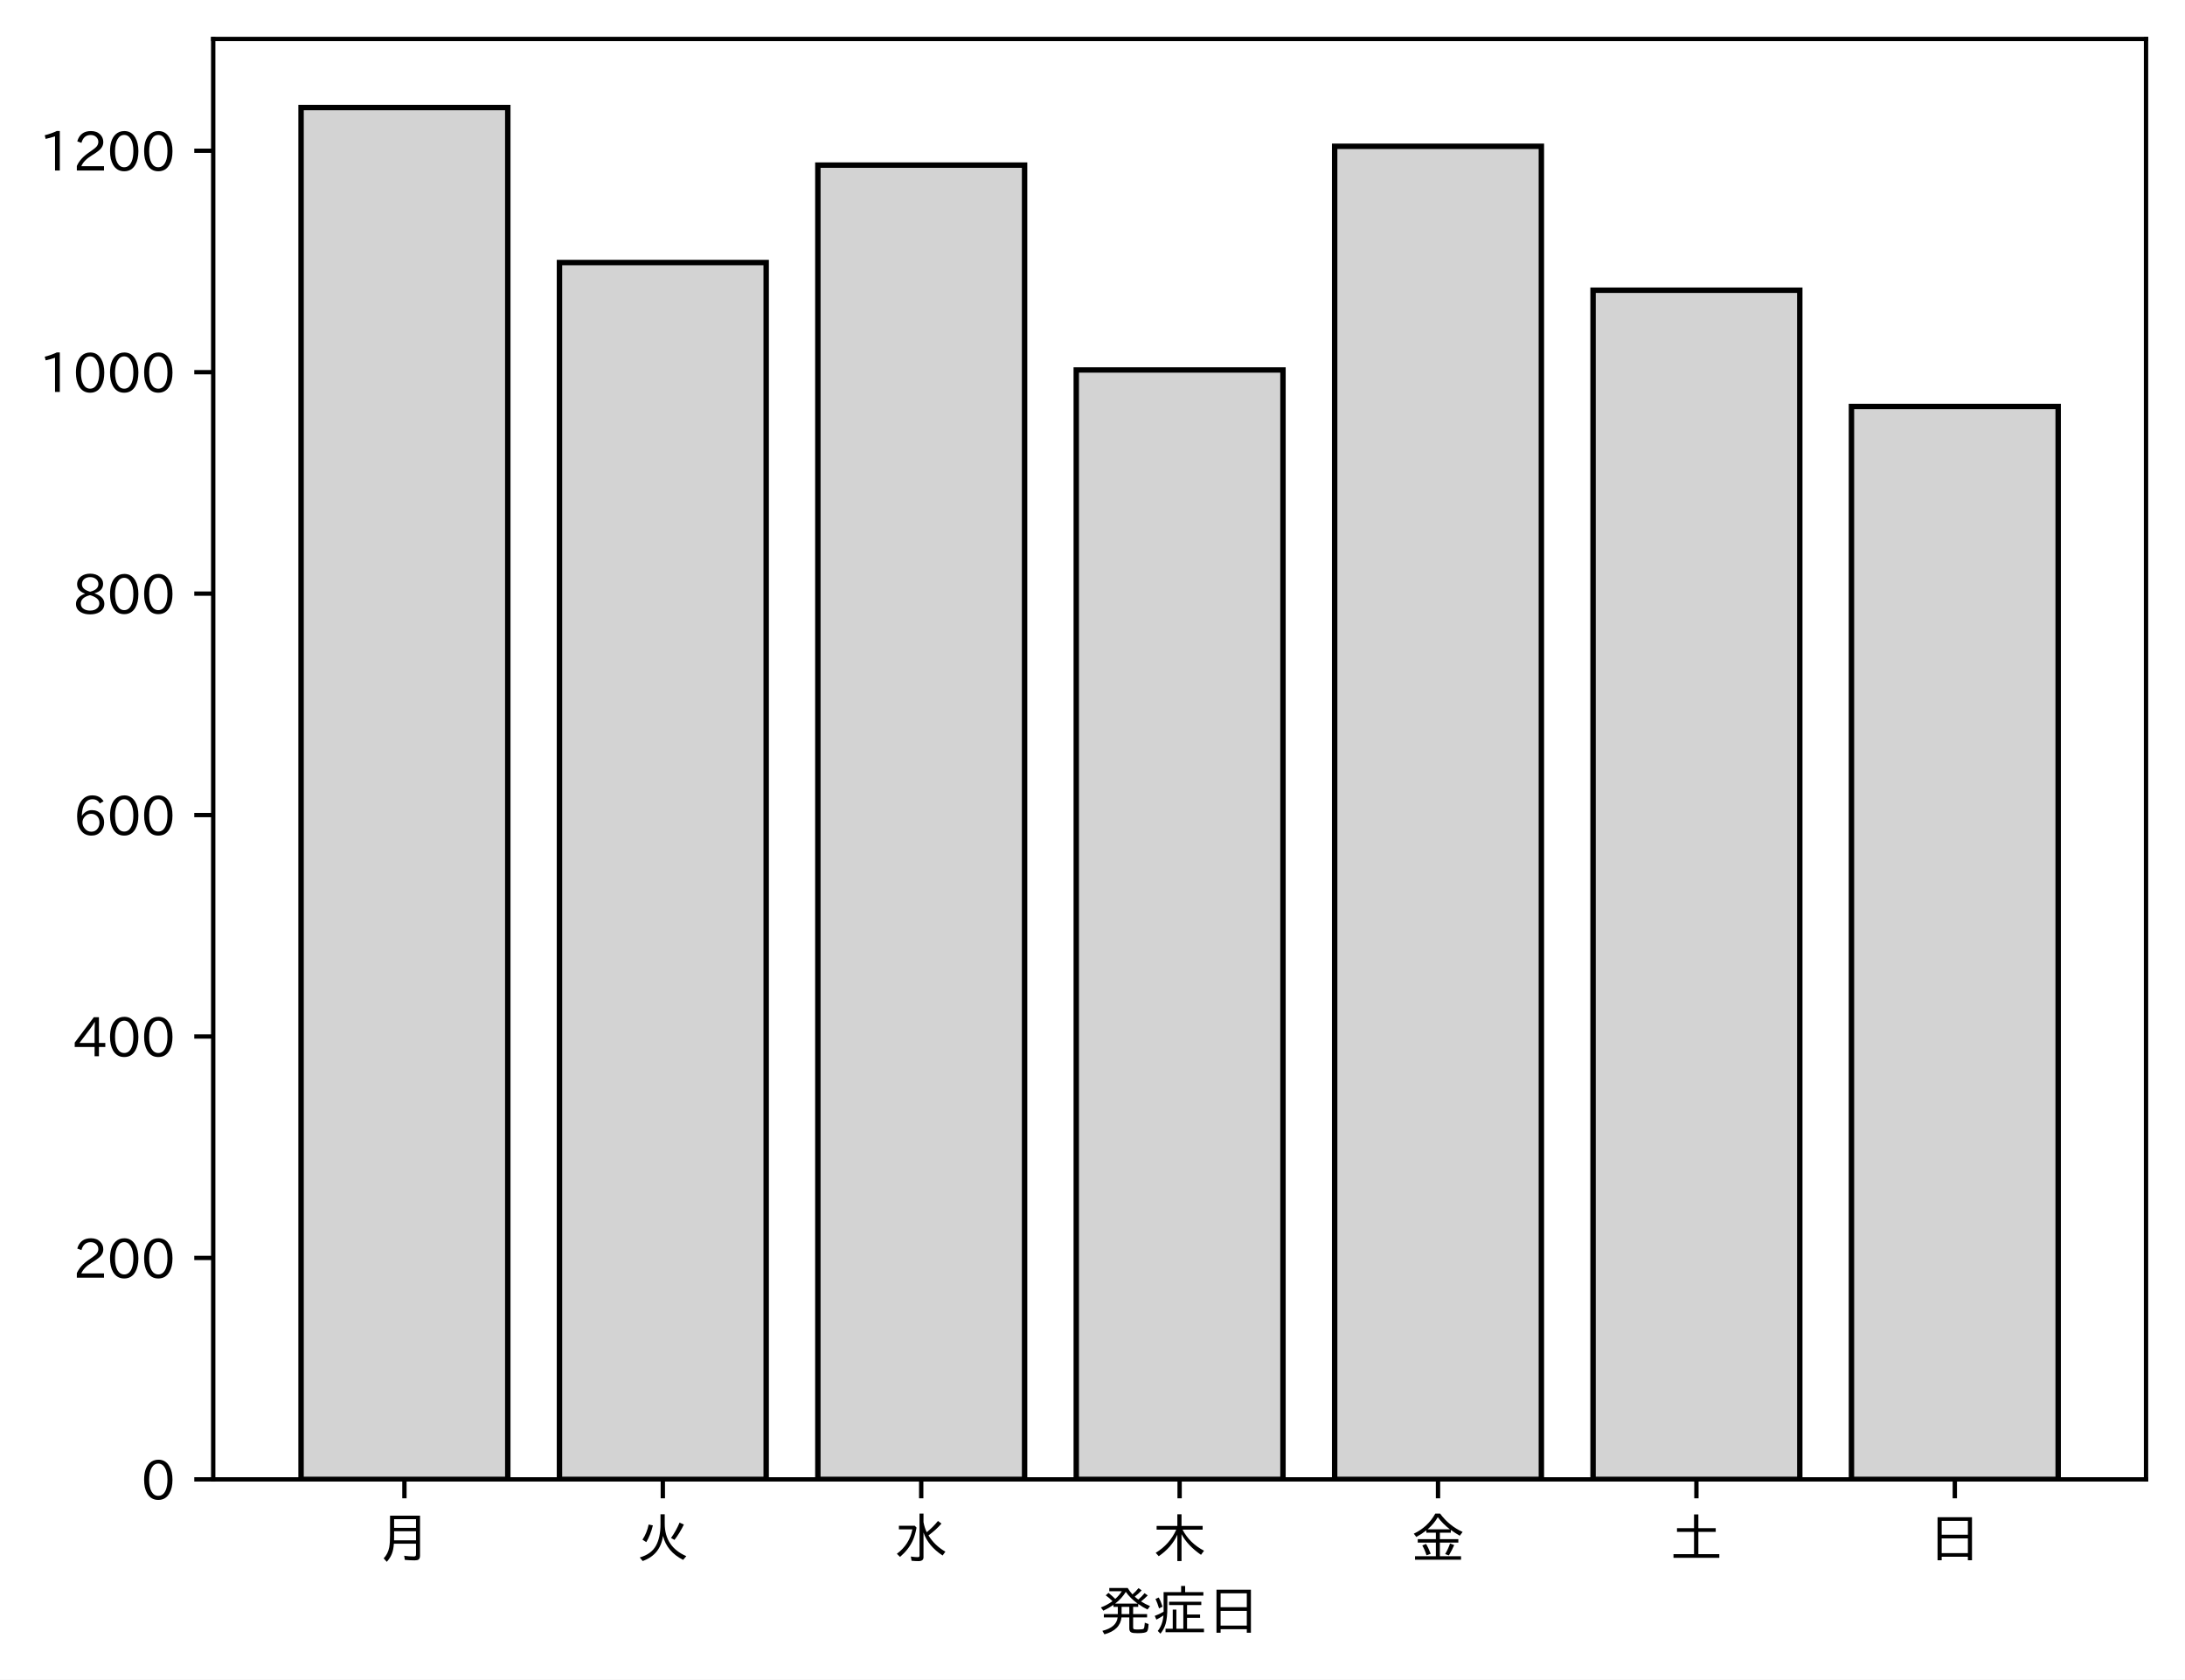
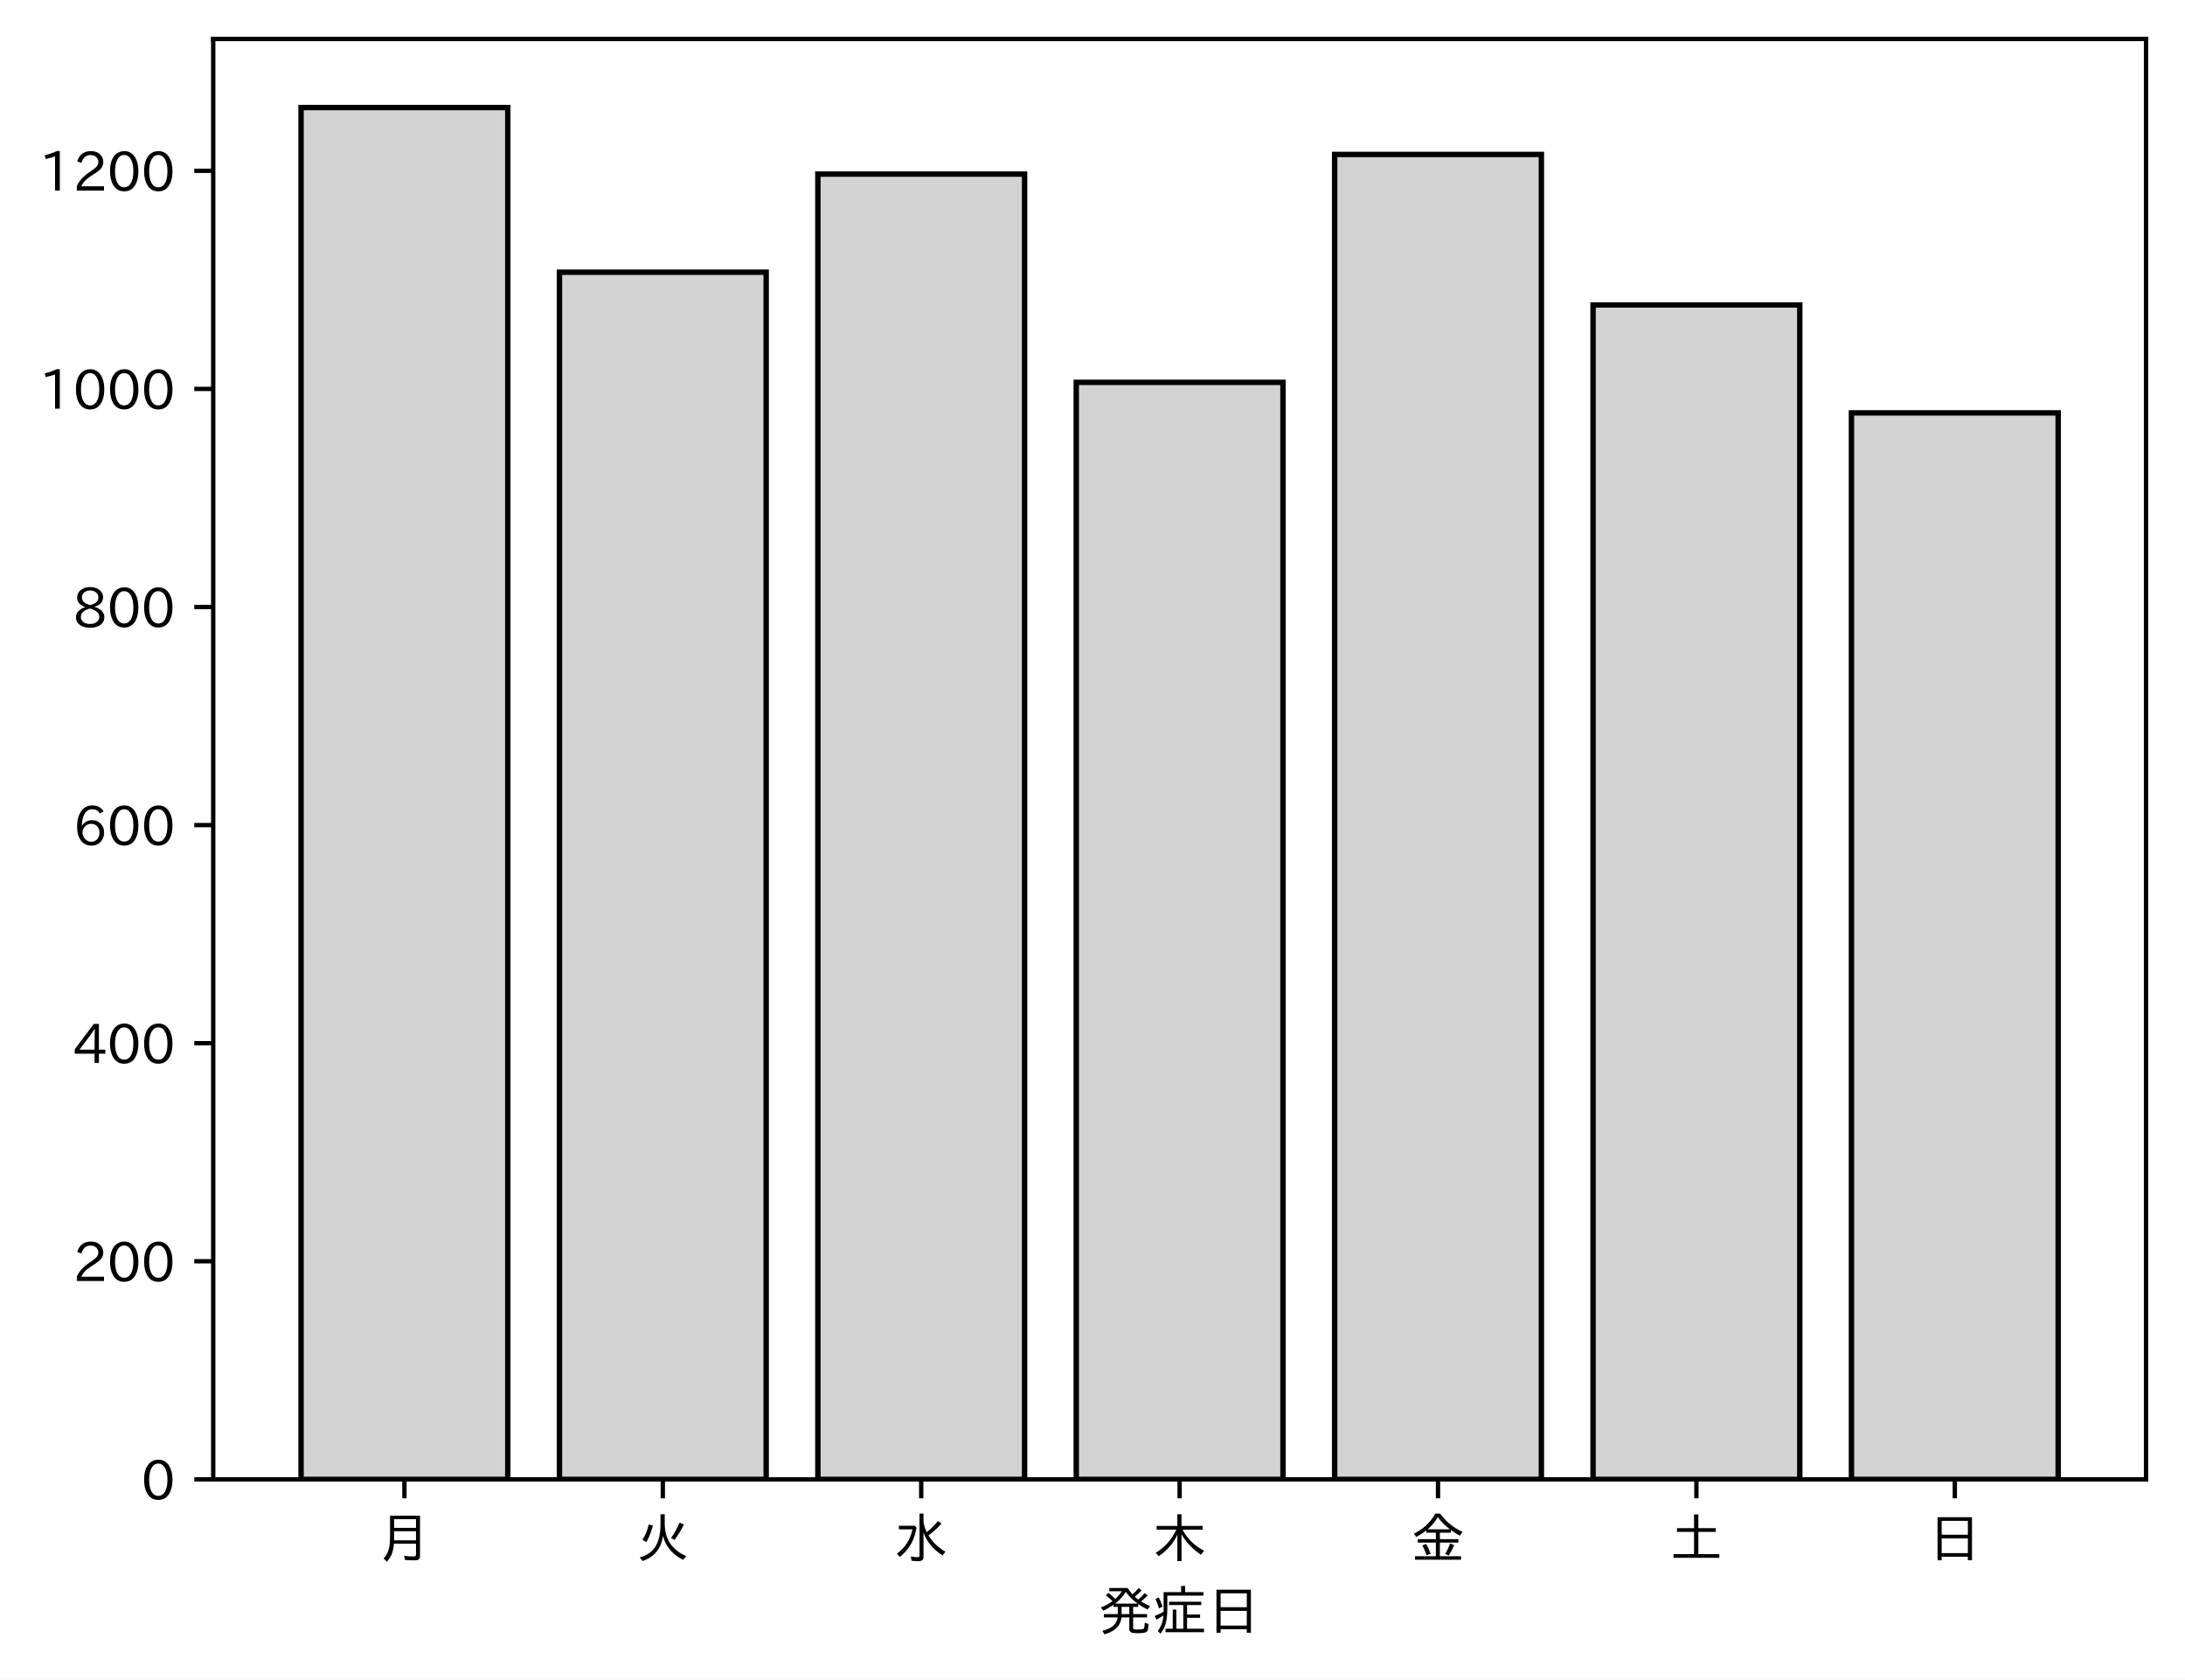
<svg xmlns="http://www.w3.org/2000/svg" xmlns:xlink="http://www.w3.org/1999/xlink" height="310.293pt" version="1.1" viewBox="0 0 403.714 310.293" width="403.714pt">
  <defs>
    <style type="text/css">
*{stroke-linecap:butt;stroke-linejoin:round;}
  </style>
  </defs>
  <g id="figure_1">
    <g id="patch_1">
      <path d="M 0 310.293  L 403.714 310.293  L 403.714 0  L 0 0  z " style="fill:#ffffff;" />
    </g>
    <g id="axes_1">
      <g id="patch_2">
        <path d="M 39.394 273.312  L 396.514 273.312  L 396.514 7.2  L 39.394 7.2  z " style="fill:#ffffff;" />
      </g>
      <g id="patch_3">
-         <path clip-path="url(#pa4744c15cb)" d="M 55.626 273.312  L 93.821 273.312  L 93.821 19.872  L 55.626 19.872  z " style="fill:#d3d3d3;stroke:#000000;stroke-linejoin:miter;" />
+         <path clip-path="url(#p799b5c32b1)" d="M 55.626 273.312  L 93.821 273.312  L 93.821 19.872  L 55.626 19.872  z " style="fill:#d3d3d3;stroke:#000000;stroke-linejoin:miter;" />
      </g>
      <g id="patch_4">
-         <path clip-path="url(#pa4744c15cb)" d="M 103.37 273.312  L 141.564 273.312  L 141.564 48.509  L 103.37 48.509  z " style="fill:#d3d3d3;stroke:#000000;stroke-linejoin:miter;" />
+         <path clip-path="url(#p799b5c32b1)" d="M 103.37 273.312  L 141.564 273.312  L 141.564 50.293  L 103.37 50.293  z " style="fill:#d3d3d3;stroke:#000000;stroke-linejoin:miter;" />
      </g>
      <g id="patch_5">
-         <path clip-path="url(#pa4744c15cb)" d="M 151.113 273.312  L 189.308 273.312  L 189.308 30.509  L 151.113 30.509  z " style="fill:#d3d3d3;stroke:#000000;stroke-linejoin:miter;" />
+         <path clip-path="url(#p799b5c32b1)" d="M 151.113 273.312  L 189.308 273.312  L 189.308 32.161  L 151.113 32.161  z " style="fill:#d3d3d3;stroke:#000000;stroke-linejoin:miter;" />
      </g>
      <g id="patch_6">
-         <path clip-path="url(#pa4744c15cb)" d="M 198.856 273.312  L 237.051 273.312  L 237.051 68.351  L 198.856 68.351  z " style="fill:#d3d3d3;stroke:#000000;stroke-linejoin:miter;" />
+         <path clip-path="url(#p799b5c32b1)" d="M 198.856 273.312  L 237.051 273.312  L 237.051 70.641  L 198.856 70.641  z " style="fill:#d3d3d3;stroke:#000000;stroke-linejoin:miter;" />
      </g>
      <g id="patch_7">
-         <path clip-path="url(#pa4744c15cb)" d="M 246.6 273.312  L 284.794 273.312  L 284.794 27.031  L 246.6 27.031  z " style="fill:#d3d3d3;stroke:#000000;stroke-linejoin:miter;" />
+         <path clip-path="url(#p799b5c32b1)" d="M 246.6 273.312  L 284.794 273.312  L 284.794 28.535  L 246.6 28.535  z " style="fill:#d3d3d3;stroke:#000000;stroke-linejoin:miter;" />
      </g>
      <g id="patch_8">
-         <path clip-path="url(#pa4744c15cb)" d="M 294.343 273.312  L 332.538 273.312  L 332.538 53.623  L 294.343 53.623  z " style="fill:#d3d3d3;stroke:#000000;stroke-linejoin:miter;" />
+         <path clip-path="url(#p799b5c32b1)" d="M 294.343 273.312  L 332.538 273.312  L 332.538 56.337  L 294.343 56.337  z " style="fill:#d3d3d3;stroke:#000000;stroke-linejoin:miter;" />
      </g>
      <g id="patch_9">
-         <path clip-path="url(#pa4744c15cb)" d="M 342.086 273.312  L 380.281 273.312  L 380.281 75.101  L 342.086 75.101  z " style="fill:#d3d3d3;stroke:#000000;stroke-linejoin:miter;" />
+         <path clip-path="url(#p799b5c32b1)" d="M 342.086 273.312  L 380.281 273.312  L 380.281 76.282  L 342.086 76.282  z " style="fill:#d3d3d3;stroke:#000000;stroke-linejoin:miter;" />
      </g>
      <g id="matplotlib.axis_1">
        <g id="xtick_1">
          <g id="line2d_1">
            <defs>
-               <path d="M 0 0  L 0 3.5  " id="m711eab77dc" style="stroke:#000000;stroke-width:0.8;" />
-             </defs>
-             <g>
-               <use style="stroke:#000000;stroke-width:0.8;" x="74.724" xlink:href="#m711eab77dc" y="273.312" />
+               <path d="M 0 0  L 0 3.5  " id="m391bd97f43" style="stroke:#000000;stroke-width:0.8;" />
+             </defs>
+             <g>
+               <use style="stroke:#000000;stroke-width:0.8;" x="74.724" xlink:href="#m391bd97f43" y="273.312" />
            </g>
          </g>
          <g id="text_1">
            <defs>
              <path d="M 78.812 77.875  L 78.812 4  Q 78.812 -1.219 76.078 -3.172  Q 73.969 -4.688 68.797 -4.688  Q 60.844 -4.688 50.828 -3.859  L 49.516 3.812  Q 58.594 2.484 67.094 2.484  Q 70.359 2.484 71.047 4.109  Q 71.391 4.891 71.391 6.844  L 71.391 26.125  L 30.516 26.125  Q 29.781 14.938 26.812 7.422  Q 24.031 0.094 17.438 -7.375  L 11.625 -0.984  Q 19.672 7.422 21.922 19.438  Q 23.438 27.688 23.438 41.406  L 23.438 77.875  z M 30.953 71.391  L 30.953 55.328  L 71.391 55.328  L 71.391 71.391  z M 30.953 49.125  L 30.953 39.938  Q 30.953 35.75 30.859 33.547  L 30.859 32.328  L 71.391 32.328  L 71.391 49.125  z " id="IPAexGothic-26376" />
            </defs>
            <g transform="translate(69.7238 287.8026)scale(0.1 -0.1)">
              <use xlink:href="#IPAexGothic-26376" />
            </g>
          </g>
        </g>
        <g id="xtick_2">
          <g id="line2d_2">
            <g>
-               <use style="stroke:#000000;stroke-width:0.8;" x="122.467" xlink:href="#m711eab77dc" y="273.312" />
+               <use style="stroke:#000000;stroke-width:0.8;" x="122.467" xlink:href="#m391bd97f43" y="273.312" />
            </g>
          </g>
          <g id="text_2">
            <defs>
              <path d="M 53.516 80.422  L 53.516 63.188  Q 53.516 20.359 93.406 3.078  L 87.5 -3.812  Q 57.672 11.328 50.297 40.375  Q 45.359 5.672 12.797 -5.906  L 7.422 0.688  Q 28.859 6.844 37.406 22.609  Q 45.703 37.844 45.703 62.016  L 45.703 80.422  z M 12.406 33.5  Q 20.703 46.141 23.828 61.531  L 31.641 59.906  Q 27 41.312 19.438 29  z M 65.141 36.625  Q 74.656 50.047 80.906 64.984  L 88.922 61.531  Q 81.109 45.406 71.531 33.109  z " id="IPAexGothic-28779" />
            </defs>
            <g transform="translate(117.4671 287.8026)scale(0.1 -0.1)">
              <use xlink:href="#IPAexGothic-28779" />
            </g>
          </g>
        </g>
        <g id="xtick_3">
          <g id="line2d_3">
            <g>
-               <use style="stroke:#000000;stroke-width:0.8;" x="170.21" xlink:href="#m711eab77dc" y="273.312" />
+               <use style="stroke:#000000;stroke-width:0.8;" x="170.21" xlink:href="#m391bd97f43" y="273.312" />
            </g>
          </g>
          <g id="text_3">
            <defs>
              <path d="M 54.203 65.922  Q 56.156 55.562 60.203 47.312  Q 71.578 56.453 81 68.109  L 87.406 63.188  Q 77.25 51.516 63.375 41.406  Q 75 22.609 94.672 11.375  L 89.5 4.297  Q 62.75 21.781 54.203 46.781  L 54.203 0.984  Q 54.203 -6.109 44.875 -6.109  Q 38.812 -6.109 32.172 -5.422  L 30.766 2.391  Q 38.422 1.219 44 1.219  Q 46.875 1.219 46.875 4.109  L 46.875 81.688  L 54.203 81.688  z M 8.797 59.281  L 38.094 59.281  L 41.359 55.766  Q 38.672 41.219 34.078 31.297  Q 26.656 15.375 10.891 1.703  L 4.984 7.422  Q 28.266 24.656 33.688 52.594  L 8.797 52.594  z " id="IPAexGothic-27700" />
            </defs>
            <g transform="translate(165.2104 287.8026)scale(0.1 -0.1)">
              <use xlink:href="#IPAexGothic-27700" />
            </g>
          </g>
        </g>
        <g id="xtick_4">
          <g id="line2d_4">
            <g>
-               <use style="stroke:#000000;stroke-width:0.8;" x="217.954" xlink:href="#m711eab77dc" y="273.312" />
+               <use style="stroke:#000000;stroke-width:0.8;" x="217.954" xlink:href="#m391bd97f43" y="273.312" />
            </g>
          </g>
          <g id="text_4">
            <defs>
              <path d="M 55.422 52  Q 68.5 27 95.125 13.094  L 89.5 5.516  Q 64.594 22.797 53.516 43.703  L 53.516 -6  L 45.797 -6  L 45.797 42.672  Q 35.5 19.578 11.422 2.984  L 5.812 9.281  Q 31.453 24.75 43.797 52  L 7.516 52  L 7.516 58.891  L 45.797 58.891  L 45.797 80.469  L 53.516 80.469  L 53.516 58.891  L 92.531 58.891  L 92.531 52  z " id="IPAexGothic-26408" />
            </defs>
            <g transform="translate(212.9538 287.8026)scale(0.1 -0.1)">
              <use xlink:href="#IPAexGothic-26408" />
            </g>
          </g>
        </g>
        <g id="xtick_5">
          <g id="line2d_5">
            <g>
-               <use style="stroke:#000000;stroke-width:0.8;" x="265.697" xlink:href="#m711eab77dc" y="273.312" />
+               <use style="stroke:#000000;stroke-width:0.8;" x="265.697" xlink:href="#m391bd97f43" y="273.312" />
            </g>
          </g>
          <g id="text_5">
            <defs>
              <path d="M 53.469 46.391  L 53.469 34.516  L 87.547 34.516  L 87.547 28.125  L 53.469 28.125  L 53.469 2.984  L 92.531 2.984  L 92.531 -3.516  L 7.516 -3.516  L 7.516 2.984  L 46.047 2.984  L 46.047 28.125  L 12.547 28.125  L 12.547 34.516  L 46.047 34.516  L 46.047 46.391  L 28.422 46.391  L 28.422 50.688  Q 19.734 43.891 9.906 38.531  L 5.219 44.578  Q 31.344 56.984 45.016 81.781  L 53.766 81.781  Q 70.359 59.234 95.453 47.797  L 90.234 40.828  Q 81.547 45.844 73.641 51.469  L 73.641 46.391  z M 72.016 52.688  Q 59.078 62.406 49.562 75.094  Q 42.828 63.141 30.812 52.688  z M 28.719 4.688  Q 26.078 13.719 21 22.797  L 27.875 25.688  Q 31.938 19.188 36.531 7.516  z M 63.188 6.891  Q 68.797 16.406 72.219 26.516  L 79.891 23.578  Q 75.922 14.156 70.125 4.5  z " id="IPAexGothic-37329" />
            </defs>
            <g transform="translate(260.6971 287.8026)scale(0.1 -0.1)">
              <use xlink:href="#IPAexGothic-37329" />
            </g>
          </g>
        </g>
        <g id="xtick_6">
          <g id="line2d_6">
            <g>
-               <use style="stroke:#000000;stroke-width:0.8;" x="313.44" xlink:href="#m711eab77dc" y="273.312" />
+               <use style="stroke:#000000;stroke-width:0.8;" x="313.44" xlink:href="#m391bd97f43" y="273.312" />
            </g>
          </g>
          <g id="text_6">
            <defs>
              <path d="M 45.609 54.781  L 45.609 80.172  L 53.609 80.172  L 53.609 54.781  L 85.688 54.781  L 85.688 47.906  L 53.609 47.906  L 53.609 6.781  L 92.328 6.781  L 92.328 0  L 7.625 0  L 7.625 6.781  L 45.609 6.781  L 45.609 47.906  L 14.109 47.906  L 14.109 54.781  z " id="IPAexGothic-22303" />
            </defs>
            <g transform="translate(308.4404 287.8026)scale(0.1 -0.1)">
              <use xlink:href="#IPAexGothic-22303" />
            </g>
          </g>
        </g>
        <g id="xtick_7">
          <g id="line2d_7">
            <g>
-               <use style="stroke:#000000;stroke-width:0.8;" x="361.184" xlink:href="#m711eab77dc" y="273.312" />
+               <use style="stroke:#000000;stroke-width:0.8;" x="361.184" xlink:href="#m391bd97f43" y="273.312" />
            </g>
          </g>
          <g id="text_7">
            <defs>
              <path d="M 81.734 75  L 81.734 -4.5  L 74.125 -4.5  L 74.125 2  L 25.734 2  L 25.734 -4.5  L 18.109 -4.5  L 18.109 75  z M 25.734 68.312  L 25.734 42.672  L 74.125 42.672  L 74.125 68.312  z M 25.734 35.891  L 25.734 8.688  L 74.125 8.688  L 74.125 35.891  z " id="IPAexGothic-26085" />
            </defs>
            <g transform="translate(356.1837 287.8026)scale(0.1 -0.1)">
              <use xlink:href="#IPAexGothic-26085" />
            </g>
          </g>
        </g>
        <g id="text_8">
          <defs>
            <path d="M 73.734 56.844  Q 80.609 62.75 85.203 68.609  L 91.109 64.406  Q 84.469 57.812 78.719 53.328  Q 85.938 48.688 95.406 44.625  L 90.625 38.375  Q 81.734 42.781 73.531 48.641  L 73.531 43.312  L 64.109 43.312  L 64.109 29.984  L 89.891 29.984  L 89.891 23.781  L 64.109 23.781  L 64.109 5.609  Q 64.109 2.484 65.719 2.047  Q 67.391 1.469 73.094 1.469  Q 82.125 1.469 83.594 2.984  Q 85.062 4.438 85.5 11.969  Q 85.5 13.484 85.594 14.062  L 92.625 11.578  Q 92.188 0.391 89.703 -2.203  Q 87.062 -5.328 72.609 -5.328  Q 63.812 -5.328 60.938 -4  Q 57.031 -2.344 57.031 3.328  L 57.031 23.781  L 42.578 23.781  Q 40.188 0.531 11.078 -7.422  L 7.281 -0.984  Q 33.25 5.422 35.5 23.781  L 10.016 23.781  L 10.016 29.984  L 35.797 29.984  L 35.797 43.312  L 27.781 43.312  L 27.781 47.016  Q 19.734 41.359 9.078 36.188  L 4.5 42.188  Q 16.312 46.734 25.984 53.812  Q 19.828 60.156 13.484 64.594  L 18.609 69.141  Q 26.516 62.594 31.109 58.016  Q 38.031 64.062 43.172 72.125  L 20.062 72.125  L 20.062 78.219  L 54 78.219  Q 58.203 71.344 62.891 66.312  Q 69.094 71.625 74.031 77.938  L 79.828 73.734  Q 74.172 67.625 67.094 62.203  Q 70.406 59.078 73.734 56.844  z M 57.031 43.312  L 42.781 43.312  L 42.781 29.984  L 57.031 29.984  z M 30.906 49.312  L 72.516 49.312  Q 58.688 59.281 50.594 71  Q 43.219 58.891 30.906 49.312  z " id="IPAexGothic-30330" />
            <path d="M 63.719 2.875  L 95.016 2.875  L 95.016 -3.516  L 23.969 -3.516  L 23.969 2.875  L 37.312 2.875  L 37.312 38.281  L 44 38.281  L 44 2.875  L 56.844 2.875  L 56.844 46.578  L 30.516 46.578  L 30.516 52.781  L 90.047 52.781  L 90.047 46.578  L 63.719 46.578  L 63.719 29.203  L 87.797 29.203  L 87.797 23.094  L 63.719 23.094  z M 60.203 70.516  L 93.891 70.516  L 93.891 64.109  L 27.297 64.109  L 27.297 41.406  Q 27.297 23.141 24.219 12.203  Q 21.391 2.25 14.594 -6.203  L 9.625 -1.172  Q 18.75 10.359 20.125 27.484  Q 15.438 24.125 7.078 19.734  L 4 26.609  Q 12.312 29.594 20.406 34.328  L 20.406 37.891  L 20.406 70.516  L 52.781 70.516  L 52.781 81.984  L 60.203 81.984  z M 12.016 40.375  Q 8.891 50.781 5.422 57.906  L 11.375 60.594  Q 15.234 53.859 18.406 43.703  z " id="IPAexGothic-30151" />
          </defs>
          <g transform="translate(202.9538 301.1932)scale(0.1 -0.1)">
            <use xlink:href="#IPAexGothic-30330" />
            <use x="100" xlink:href="#IPAexGothic-30151" />
            <use x="200" xlink:href="#IPAexGothic-26085" />
          </g>
        </g>
      </g>
      <g id="matplotlib.axis_2">
        <g id="ytick_1">
          <g id="line2d_8">
            <defs>
-               <path d="M 0 0  L -3.5 0  " id="m61c0ed29fb" style="stroke:#000000;stroke-width:0.8;" />
-             </defs>
-             <g>
-               <use style="stroke:#000000;stroke-width:0.8;" x="39.394" xlink:href="#m61c0ed29fb" y="273.312" />
+               <path d="M 0 0  L -3.5 0  " id="m2d733e33e6" style="stroke:#000000;stroke-width:0.8;" />
+             </defs>
+             <g>
+               <use style="stroke:#000000;stroke-width:0.8;" x="39.394" xlink:href="#m2d733e33e6" y="273.312" />
            </g>
          </g>
          <g id="text_9">
            <defs>
              <path d="M 31.844 73.828  Q 45.016 73.828 52.094 61.625  Q 57.719 51.953 57.719 36.625  Q 57.719 21.438 52.094 11.578  Q 45.125 -0.484 31.5 -0.484  Q 17.922 -0.484 10.938 11.578  Q 5.328 21.438 5.328 36.719  Q 5.328 58.016 15.625 67.719  Q 22.172 73.828 31.844 73.828  z M 31.5 66.656  Q 23.688 66.656 19.188 58.734  Q 14.594 50.734 14.594 36.625  Q 14.594 22.75 19.094 14.797  Q 23.641 6.984 31.5 6.984  Q 40.922 6.984 45.453 18.016  Q 48.438 25.344 48.438 37.109  Q 48.438 50.875 43.844 58.734  Q 39.203 66.656 31.5 66.656  z " id="IPAexGothic-48" />
            </defs>
            <g transform="translate(26.09531 277.0573)scale(0.1 -0.1)">
              <use xlink:href="#IPAexGothic-48" />
            </g>
          </g>
        </g>
        <g id="ytick_2">
          <g id="line2d_9">
            <g>
-               <use style="stroke:#000000;stroke-width:0.8;" x="39.394" xlink:href="#m61c0ed29fb" y="232.402" />
+               <use style="stroke:#000000;stroke-width:0.8;" x="39.394" xlink:href="#m2d733e33e6" y="233.019" />
            </g>
          </g>
          <g id="text_10">
            <defs>
              <path d="M 57.172 0.984  L 6.984 0.984  L 6.984 9.281  Q 12.891 23.047 29.594 34.422  L 32.375 36.281  Q 40.922 42.141 43.609 45.406  Q 46.688 49.266 46.688 53.812  Q 46.688 58.938 43.062 62.547  Q 39.062 66.547 32.562 66.547  Q 19.531 66.547 15.484 52  L 7.766 54.781  Q 13.328 73.828 33.062 73.828  Q 43.844 73.828 50.25 67.438  Q 55.859 61.672 55.859 53.516  Q 55.859 47.469 52.25 42.531  Q 48.922 37.75 36.969 30.281  L 34.859 29  Q 19.625 19.578 15.281 8.891  L 57.172 8.891  z " id="IPAexGothic-50" />
            </defs>
-             <g transform="translate(13.49844 236.1469)scale(0.1 -0.1)">
+             <g transform="translate(13.49844 236.7648)scale(0.1 -0.1)">
              <use xlink:href="#IPAexGothic-50" />
              <use x="62.988" xlink:href="#IPAexGothic-48" />
              <use x="125.977" xlink:href="#IPAexGothic-48" />
            </g>
          </g>
        </g>
        <g id="ytick_3">
          <g id="line2d_10">
            <g>
-               <use style="stroke:#000000;stroke-width:0.8;" x="39.394" xlink:href="#m61c0ed29fb" y="191.491" />
+               <use style="stroke:#000000;stroke-width:0.8;" x="39.394" xlink:href="#m2d733e33e6" y="192.727" />
            </g>
          </g>
          <g id="text_11">
            <defs>
              <path d="M 59.578 18.109  L 47.797 18.109  L 47.797 0.984  L 39.797 0.984  L 39.797 18.109  L 3.078 18.109  L 3.078 26.125  L 38.375 73.094  L 47.797 73.094  L 47.797 25.531  L 59.578 25.531  z M 40.281 64.203  L 39.984 64.203  Q 35.594 57.125 31.297 51.312  L 11.859 25.531  L 39.797 25.531  L 39.797 49.125  Q 39.797 54.391 40.281 64.203  z " id="IPAexGothic-52" />
            </defs>
-             <g transform="translate(13.49844 195.2365)scale(0.1 -0.1)">
+             <g transform="translate(13.49844 196.4723)scale(0.1 -0.1)">
              <use xlink:href="#IPAexGothic-52" />
              <use x="62.988" xlink:href="#IPAexGothic-48" />
              <use x="125.977" xlink:href="#IPAexGothic-48" />
            </g>
          </g>
        </g>
        <g id="ytick_4">
          <g id="line2d_11">
            <g>
-               <use style="stroke:#000000;stroke-width:0.8;" x="39.394" xlink:href="#m61c0ed29fb" y="150.581" />
+               <use style="stroke:#000000;stroke-width:0.8;" x="39.394" xlink:href="#m2d733e33e6" y="152.434" />
            </g>
          </g>
          <g id="text_12">
            <defs>
              <path d="M 16.5 36.375  Q 23.578 46.578 34.906 46.578  Q 45.406 46.578 51.812 39.266  Q 57.422 32.906 57.422 23.781  Q 57.422 13.812 51.125 6.781  Q 44.578 -0.484 34.031 -0.484  Q 21.484 -0.484 14.406 9.078  Q 7.516 18.406 7.516 34.812  Q 7.516 53.516 15.828 64.203  Q 23.344 73.828 35.5 73.828  Q 49.859 73.828 56.391 62.891  L 49.219 58.984  Q 45.219 66.656 35.938 66.656  Q 17.484 66.656 16.109 36.375  z M 33.453 39.797  Q 26.312 39.797 21.625 34.469  Q 17.438 29.688 17.438 24.078  Q 17.438 18.062 21.141 13.188  Q 26.125 6.688 33.734 6.688  Q 41.703 6.688 45.953 13.188  Q 48.828 17.625 48.828 23.484  Q 48.828 30.375 45.016 34.812  Q 40.625 39.797 33.453 39.797  z " id="IPAexGothic-54" />
            </defs>
-             <g transform="translate(13.49844 154.3261)scale(0.1 -0.1)">
+             <g transform="translate(13.49844 156.1797)scale(0.1 -0.1)">
              <use xlink:href="#IPAexGothic-54" />
              <use x="62.988" xlink:href="#IPAexGothic-48" />
              <use x="125.977" xlink:href="#IPAexGothic-48" />
            </g>
          </g>
        </g>
        <g id="ytick_5">
          <g id="line2d_12">
            <g>
-               <use style="stroke:#000000;stroke-width:0.8;" x="39.394" xlink:href="#m61c0ed29fb" y="109.67" />
+               <use style="stroke:#000000;stroke-width:0.8;" x="39.394" xlink:href="#m2d733e33e6" y="112.142" />
            </g>
          </g>
          <g id="text_13">
            <defs>
              <path d="M 39.703 37.891  Q 57.812 31.734 57.812 18.703  Q 57.812 8.453 48.438 3.078  Q 41.609 -0.875 31.5 -0.875  Q 21.344 -0.875 14.5 3.078  Q 5.422 8.297 5.422 18.406  Q 5.422 31.062 22.016 37.203  L 22.016 37.5  Q 7.516 42.719 7.516 54.828  Q 7.516 64.062 15.328 69.625  Q 21.969 74.312 31.547 74.312  Q 42.234 74.312 48.922 68.797  Q 55.516 63.578 55.516 55.719  Q 55.516 42.281 39.703 38.188  z M 31.594 41.016  Q 46.828 44.625 46.828 55.125  Q 46.828 61.188 41.797 64.844  Q 37.703 67.922 31.5 67.922  Q 25.094 67.922 20.797 64.5  Q 16.406 60.891 16.406 55.031  Q 16.406 49.219 21.094 45.703  Q 23.344 43.891 26.906 42.531  Q 31 40.875 31.594 41.016  z M 30.906 34.516  Q 14.406 30.172 14.406 19  Q 14.406 12.109 20.516 8.688  Q 25.094 6.109 31.391 6.109  Q 40.234 6.109 45.016 10.891  Q 48.531 14.406 48.531 19.531  Q 48.531 24.906 43.656 28.906  Q 40.766 31.156 36.719 32.812  Q 31.984 34.719 30.906 34.516  z " id="IPAexGothic-56" />
            </defs>
-             <g transform="translate(13.49844 113.4157)scale(0.1 -0.1)">
+             <g transform="translate(13.49844 115.8872)scale(0.1 -0.1)">
              <use xlink:href="#IPAexGothic-56" />
              <use x="62.988" xlink:href="#IPAexGothic-48" />
              <use x="125.977" xlink:href="#IPAexGothic-48" />
            </g>
          </g>
        </g>
        <g id="ytick_6">
          <g id="line2d_13">
            <g>
-               <use style="stroke:#000000;stroke-width:0.8;" x="39.394" xlink:href="#m61c0ed29fb" y="68.76" />
+               <use style="stroke:#000000;stroke-width:0.8;" x="39.394" xlink:href="#m2d733e33e6" y="71.849" />
            </g>
          </g>
          <g id="text_14">
            <defs>
              <path d="M 38.484 0.984  L 29.688 0.984  L 29.688 64.109  Q 21.438 61.281 12.312 59.328  L 10.688 66.109  Q 23.734 69.391 32.906 73.922  L 38.484 73.922  z " id="IPAexGothic-49" />
            </defs>
-             <g transform="translate(7.2 72.50525)scale(0.1 -0.1)">
+             <g transform="translate(7.2 75.59467)scale(0.1 -0.1)">
              <use xlink:href="#IPAexGothic-49" />
              <use x="62.988" xlink:href="#IPAexGothic-48" />
              <use x="125.977" xlink:href="#IPAexGothic-48" />
              <use x="188.965" xlink:href="#IPAexGothic-48" />
            </g>
          </g>
        </g>
        <g id="ytick_7">
          <g id="line2d_14">
            <g>
-               <use style="stroke:#000000;stroke-width:0.8;" x="39.394" xlink:href="#m61c0ed29fb" y="27.85" />
+               <use style="stroke:#000000;stroke-width:0.8;" x="39.394" xlink:href="#m2d733e33e6" y="31.557" />
            </g>
          </g>
          <g id="text_15">
-             <g transform="translate(7.2 31.59484)scale(0.1 -0.1)">
+             <g transform="translate(7.2 35.30215)scale(0.1 -0.1)">
              <use xlink:href="#IPAexGothic-49" />
              <use x="62.988" xlink:href="#IPAexGothic-50" />
              <use x="125.977" xlink:href="#IPAexGothic-48" />
              <use x="188.965" xlink:href="#IPAexGothic-48" />
            </g>
          </g>
        </g>
      </g>
      <g id="patch_10">
        <path d="M 39.394 273.312  L 39.394 7.2  " style="fill:none;stroke:#000000;stroke-linecap:square;stroke-linejoin:miter;stroke-width:0.8;" />
      </g>
      <g id="patch_11">
        <path d="M 396.514 273.312  L 396.514 7.2  " style="fill:none;stroke:#000000;stroke-linecap:square;stroke-linejoin:miter;stroke-width:0.8;" />
      </g>
      <g id="patch_12">
        <path d="M 39.394 273.312  L 396.514 273.312  " style="fill:none;stroke:#000000;stroke-linecap:square;stroke-linejoin:miter;stroke-width:0.8;" />
      </g>
      <g id="patch_13">
        <path d="M 39.394 7.2  L 396.514 7.2  " style="fill:none;stroke:#000000;stroke-linecap:square;stroke-linejoin:miter;stroke-width:0.8;" />
      </g>
    </g>
  </g>
  <defs>
-     <clipPath id="pa4744c15cb">
+     <clipPath id="p799b5c32b1">
      <rect height="266.112" width="357.12" x="39.394" y="7.2" />
    </clipPath>
  </defs>
</svg>
